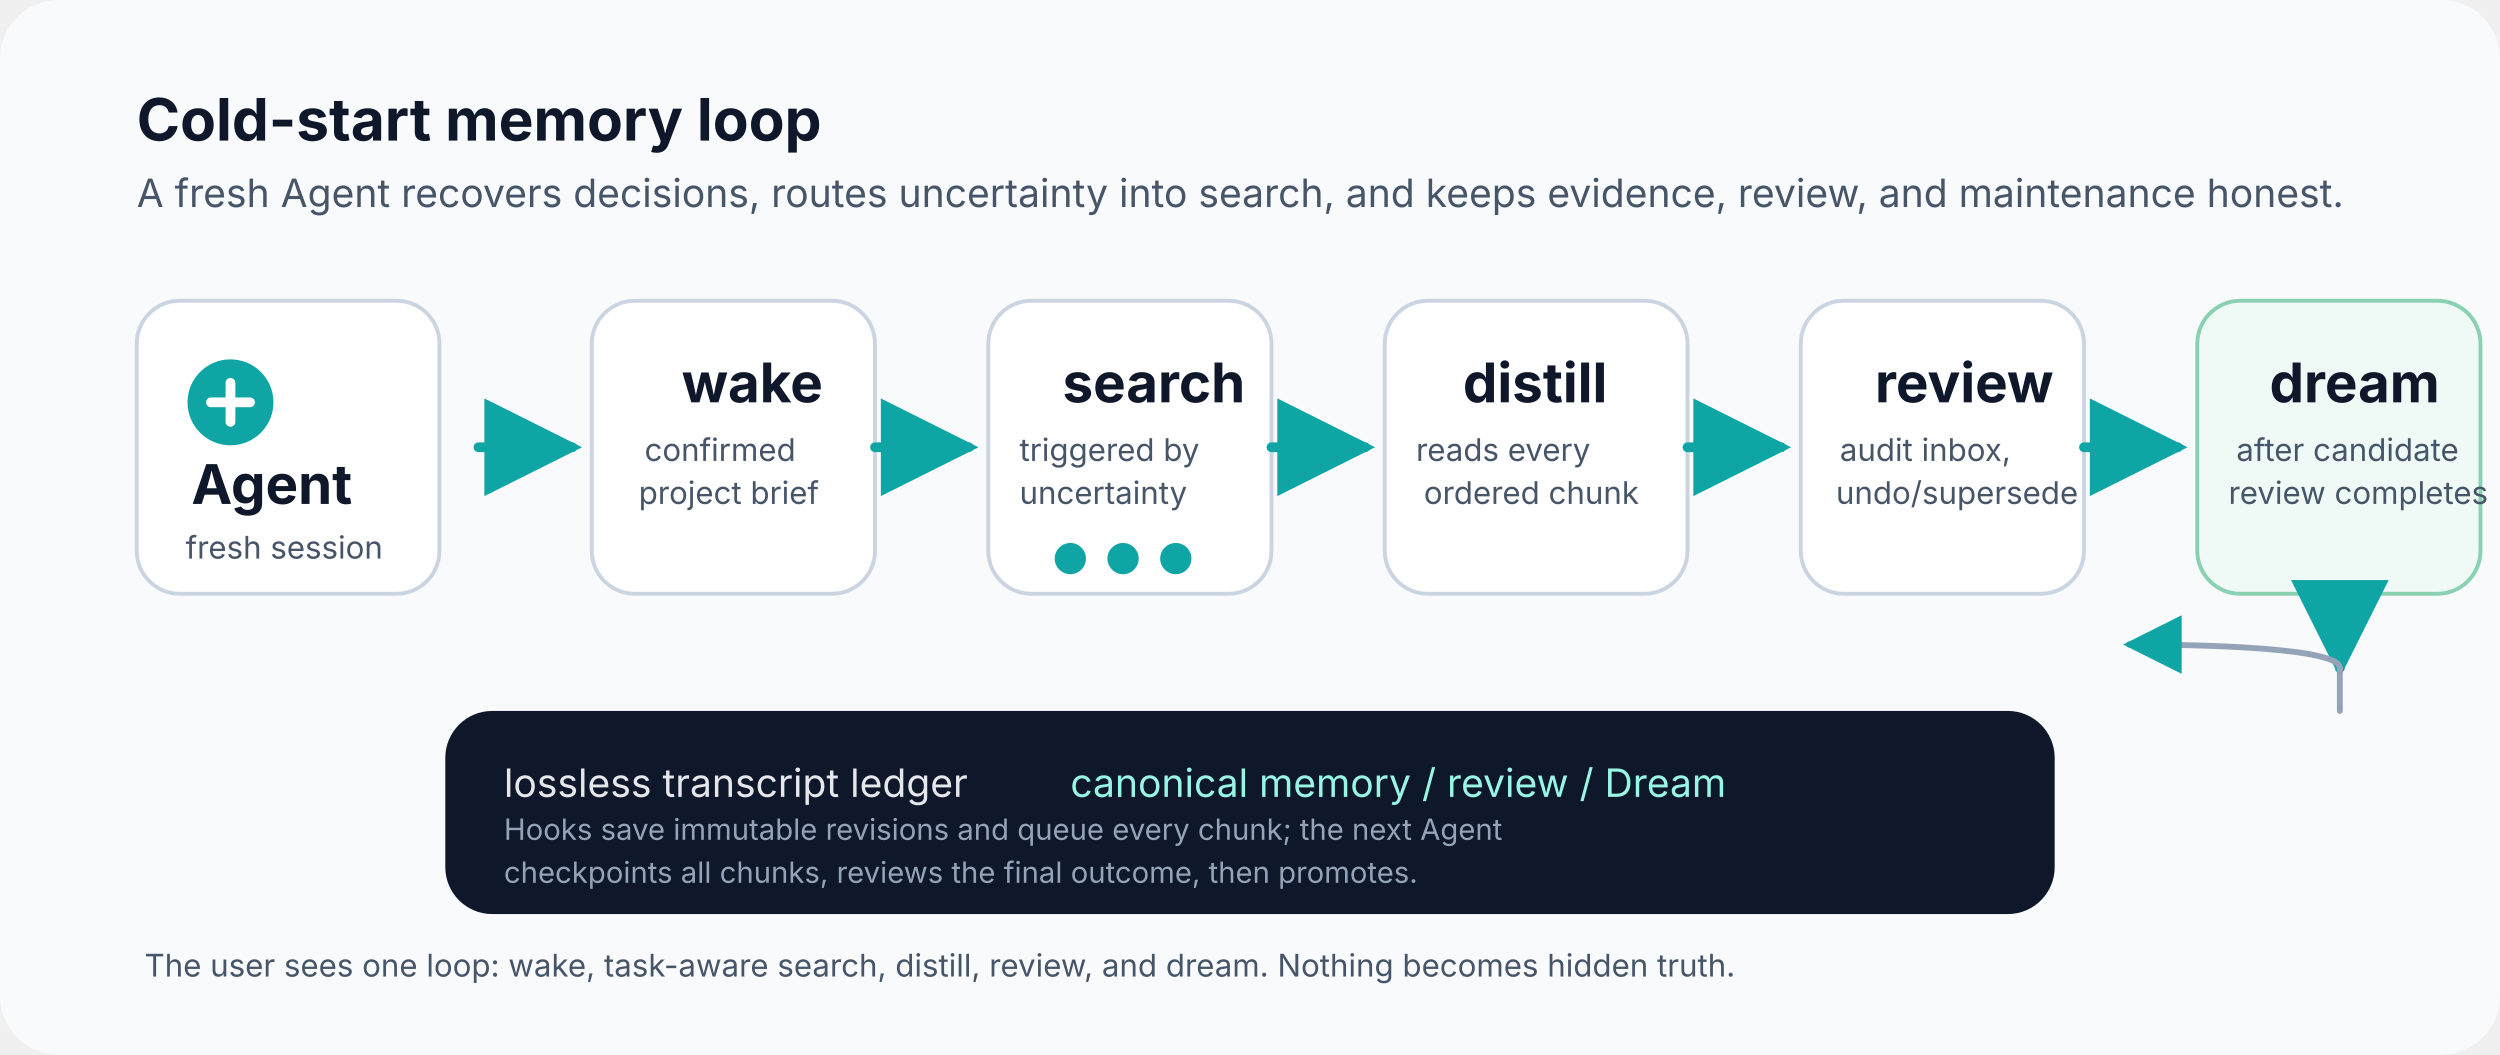
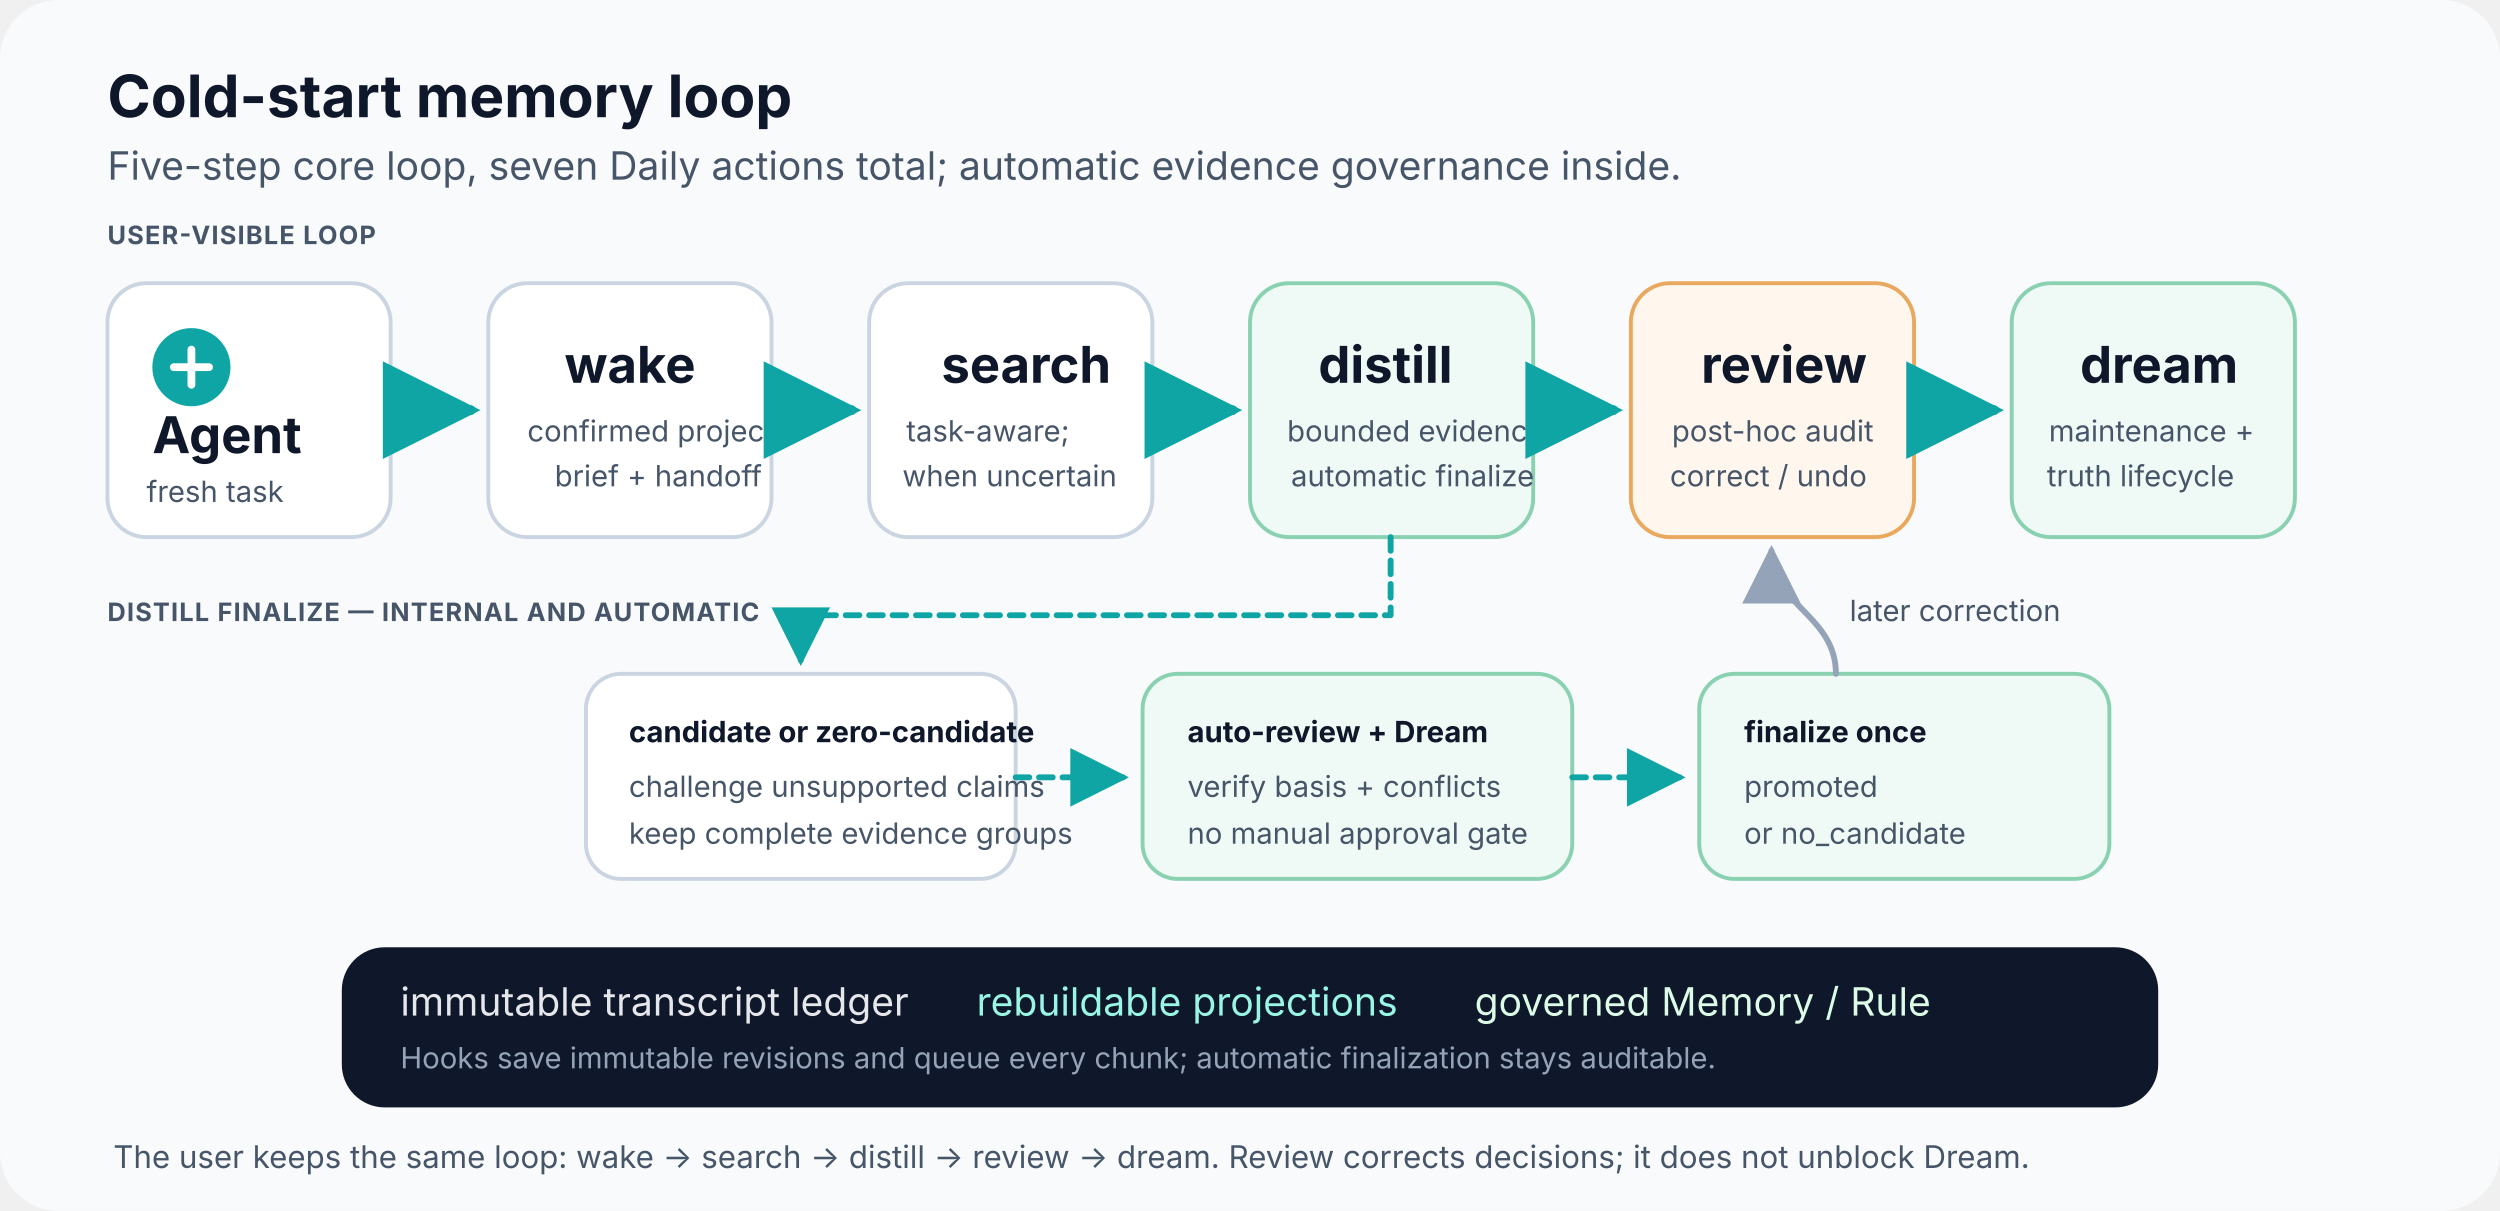
- <svg xmlns="http://www.w3.org/2000/svg" viewBox="0 0 1280 540" role="img" aria-labelledby="title desc">
+ <svg xmlns="http://www.w3.org/2000/svg" viewBox="0 0 1280 620" role="img" aria-labelledby="title desc">
  <defs>
    <style>
      .bg { fill: #f8fafc; }
      .ink { fill: #0f172a; }
      .muted { fill: #475569; }
      .card { fill: #ffffff; stroke: #cbd5e1; stroke-width: 2; }
      .card-accent { fill: #effaf6; stroke: #8ad1b2; stroke-width: 2; }
+       .card-review { fill: #fff7ed; stroke: #e9a85e; stroke-width: 2; }
      .store { fill: #0f172a; }
      .teal { fill: #0ea5a4; }
-       .amber { fill: #f59e0b; }
      .line { fill: none; stroke: #0ea5a4; stroke-width: 5; stroke-linecap: round; stroke-linejoin: round; }
      .line-muted { fill: none; stroke: #94a3b8; stroke-width: 3; stroke-linecap: round; stroke-linejoin: round; }
+       .line-auto { fill: none; stroke: #0ea5a4; stroke-width: 3; stroke-dasharray: 7 5; stroke-linecap: round; stroke-linejoin: round; }
      text { font-family: Inter, ui-sans-serif, system-ui, -apple-system, BlinkMacSystemFont, "Segoe UI", sans-serif; }
      .title { font-size: 30px; font-weight: 750; letter-spacing: 0; }
      .body { font-size: 20px; letter-spacing: 0; }
      .small { font-size: 16px; letter-spacing: 0; }
-       .step { font-size: 28px; font-weight: 750; letter-spacing: 0; }
-       .step-body { font-size: 16px; letter-spacing: 0; }
+       .step { font-size: 26px; font-weight: 750; letter-spacing: 0; }
+       .step-body { font-size: 15px; letter-spacing: 0; }
      .note { font-size: 15px; letter-spacing: 0; }
+       .eyebrow { font-size: 13px; font-weight: 700; letter-spacing: .6px; text-transform: uppercase; }
    </style>
    <marker id="arrow" markerHeight="12" markerWidth="12" orient="auto" refX="10" refY="6">
      <path d="M1 1l10 5-10 5z" fill="#0ea5a4" />
    </marker>
+     <marker id="mutedArrow" markerHeight="12" markerWidth="12" orient="auto" refX="10" refY="6">
+       <path d="M1 1l10 5-10 5z" fill="#94a3b8" />
+     </marker>
  </defs>
-   <rect class="bg" width="1280" height="540" rx="30" />
-   <text x="70" y="72" class="title ink">Cold-start memory loop</text>
-   <text x="70" y="106" class="body muted">A fresh Agent recovers decisions, routes uncertainty into search, and keeps evidence, review, and maintenance honest.</text>
-   <rect x="70" y="154" width="155" height="150" rx="22" class="card" />
-   <circle cx="118" cy="206" r="22" class="teal" />
-   <path d="M108 206h20M118 196v20" stroke="#fff" stroke-width="5" stroke-linecap="round" />
-   <text x="98" y="258" class="step ink">Agent</text>
-   <text x="95" y="286" class="step-body muted">fresh session</text>
-   <path d="M245 229h48" class="line" marker-end="url(#arrow)" />
-   <rect x="303" y="154" width="145" height="150" rx="22" class="card" />
-   <text x="349" y="206" class="step ink">wake</text>
-   <text x="330" y="236" class="step-body muted">confirmed</text>
-   <text x="327" y="258" class="step-body muted">project brief</text>
-   <path d="M448 229h48" class="line" marker-end="url(#arrow)" />
-   <rect x="506" y="154" width="145" height="150" rx="22" class="card" />
-   <text x="544" y="206" class="step ink">search</text>
-   <text x="522" y="236" class="step-body muted">triggered by</text>
-   <text x="522" y="258" class="step-body muted">uncertainty</text>
-   <circle cx="548" cy="286" r="8" class="teal" />
-   <circle cx="575" cy="286" r="8" class="teal" />
-   <circle cx="602" cy="286" r="8" class="teal" />
-   <path d="M651 229h48" class="line" marker-end="url(#arrow)" />
-   <rect x="709" y="154" width="155" height="150" rx="22" class="card" />
-   <text x="749" y="206" class="step ink">distill</text>
-   <text x="725" y="236" class="step-body muted">reads every</text>
-   <text x="729" y="258" class="step-body muted">ordered chunk</text>
-   <path d="M864 229h48" class="line" marker-end="url(#arrow)" />
-   <rect x="922" y="154" width="145" height="150" rx="22" class="card" />
-   <text x="960" y="206" class="step ink">review</text>
-   <text x="942" y="236" class="step-body muted">audit inbox,</text>
-   <text x="940" y="258" class="step-body muted">undo/supersede</text>
-   <path d="M1067 229h48" class="line" marker-end="url(#arrow)" />
-   <rect x="1125" y="154" width="145" height="150" rx="22" class="card-accent" />
-   <text x="1162" y="206" class="step ink">dream</text>
-   <text x="1145" y="236" class="step-body muted">after candidate</text>
-   <text x="1141" y="258" class="step-body muted">review completes</text>
-   <path d="M1198 304v38" class="line" marker-end="url(#arrow)" />
-   <rect x="228" y="364" width="824" height="104" rx="24" class="store" />
-   <text x="258" y="408" class="body" fill="#e5e7eb">lossless transcript ledger</text>
-   <text x="548" y="408" class="body" fill="#99f6e4">canonical memory / review / Dream</text>
-   <text x="258" y="430" class="note" fill="#94a3b8">Hooks save immutable revisions and queue every chunk; the next Agent</text>
-   <text x="258" y="452" class="note" fill="#94a3b8">checkpoints all chunks, reviews the final outcome, then promotes.</text>
-   <path d="M1198 364v-22" class="line-muted" />
-   <path d="M1198 342 C 1198 330 1104 330 1090 330" class="line-muted" marker-end="url(#arrow)" />
-   <text x="74" y="500" class="small muted">The user sees one loop: wake, task-aware search, distill, review, and dream. Nothing becomes hidden truth.</text>
+   <rect class="bg" width="1280" height="620" rx="30" />
+   <text x="55" y="60" class="title ink">Cold-start memory loop</text>
+   <text x="55" y="92" class="body muted">Five-step core loop, seven Daily actions total; automatic evidence governance inside.</text>
+   <text x="55" y="125" class="eyebrow muted">USER-VISIBLE LOOP</text>
+   <rect x="55" y="145" width="145" height="130" rx="20" class="card" />
+   <circle cx="98" cy="188" r="20" class="teal" />
+   <path d="M89 188h18M98 179v18" stroke="#fff" stroke-width="4" stroke-linecap="round" />
+   <text x="78" y="232" class="step ink">Agent</text>
+   <text x="75" y="257" class="step-body muted">fresh task</text>
+   <path d="M207 210h34" class="line" marker-end="url(#arrow)" />
+   <rect x="250" y="145" width="145" height="130" rx="20" class="card" />
+   <text x="289" y="196" class="step ink">wake</text>
+   <text x="270" y="226" class="step-body muted">confirmed project</text>
+   <text x="284" y="249" class="step-body muted">brief + handoff</text>
+   <path d="M402 210h34" class="line" marker-end="url(#arrow)" />
+   <rect x="445" y="145" width="145" height="130" rx="20" class="card" />
+   <text x="482" y="196" class="step ink">search</text>
+   <text x="464" y="226" class="step-body muted">task-aware;</text>
+   <text x="462" y="249" class="step-body muted">when uncertain</text>
+   <path d="M597 210h34" class="line" marker-end="url(#arrow)" />
+   <rect x="640" y="145" width="145" height="130" rx="20" class="card-accent" />
+   <text x="675" y="196" class="step ink">distill</text>
+   <text x="659" y="226" class="step-body muted">bounded evidence</text>
+   <text x="661" y="249" class="step-body muted">automatic finalize</text>
+   <path d="M792 210h34" class="line" marker-end="url(#arrow)" />
+   <rect x="835" y="145" width="145" height="130" rx="20" class="card-review" />
+   <text x="871" y="196" class="step ink">review</text>
+   <text x="856" y="226" class="step-body muted">post-hoc audit</text>
+   <text x="855" y="249" class="step-body muted">correct / undo</text>
+   <path d="M987 210h34" class="line" marker-end="url(#arrow)" />
+   <rect x="1030" y="145" width="145" height="130" rx="20" class="card-accent" />
+   <text x="1065" y="196" class="step ink">dream</text>
+   <text x="1049" y="226" class="step-body muted">maintenance +</text>
+   <text x="1048" y="249" class="step-body muted">truth lifecycle</text>
+   <text x="55" y="318" class="eyebrow muted">DISTILL FINALIZE — INTERNAL AND AUTOMATIC</text>
+   <path d="M712 275v40H410v23" class="line-auto" marker-end="url(#arrow)" />
+   <rect x="300" y="345" width="220" height="105" rx="18" class="card" />
+   <text x="322" y="380" class="step-body ink" font-weight="700">candidate or zero-candidate</text>
+   <text x="322" y="408" class="step-body muted">challenge unsupported claims</text>
+   <text x="322" y="432" class="step-body muted">keep complete evidence groups</text>
+   <path d="M520 398h55" class="line-auto" marker-end="url(#arrow)" />
+   <rect x="585" y="345" width="220" height="105" rx="18" class="card-accent" />
+   <text x="608" y="380" class="step-body ink" font-weight="700">auto-review + Dream</text>
+   <text x="608" y="408" class="step-body muted">verify basis + conflicts</text>
+   <text x="608" y="432" class="step-body muted">no manual approval gate</text>
+   <path d="M805 398h55" class="line-auto" marker-end="url(#arrow)" />
+   <rect x="870" y="345" width="210" height="105" rx="18" class="card-accent" />
+   <text x="893" y="380" class="step-body ink" font-weight="700">finalize once</text>
+   <text x="893" y="408" class="step-body muted">promoted</text>
+   <text x="893" y="432" class="step-body muted">or no_candidate</text>
+   <path d="M940 345 C 940 315 907 310 907 282" class="line-muted" marker-end="url(#mutedArrow)" />
+   <text x="947" y="318" class="note muted">later correction</text>
+   <rect x="175" y="485" width="930" height="82" rx="22" class="store" />
+   <text x="205" y="520" class="body" fill="#e5e7eb">immutable transcript ledger</text>
+   <text x="500" y="520" class="body" fill="#99f6e4">rebuildable projections</text>
+   <text x="755" y="520" class="body" fill="#dcfce7">governed Memory / Rule</text>
+   <text x="205" y="547" class="note" fill="#94a3b8">Hooks save immutable revisions and queue every chunk; automatic finalization stays auditable.</text>
+   <text x="58" y="598" class="small muted">The user keeps the same loop: wake → search → distill → review → dream. Review corrects decisions; it does not unblock Dream.</text>
</svg>
